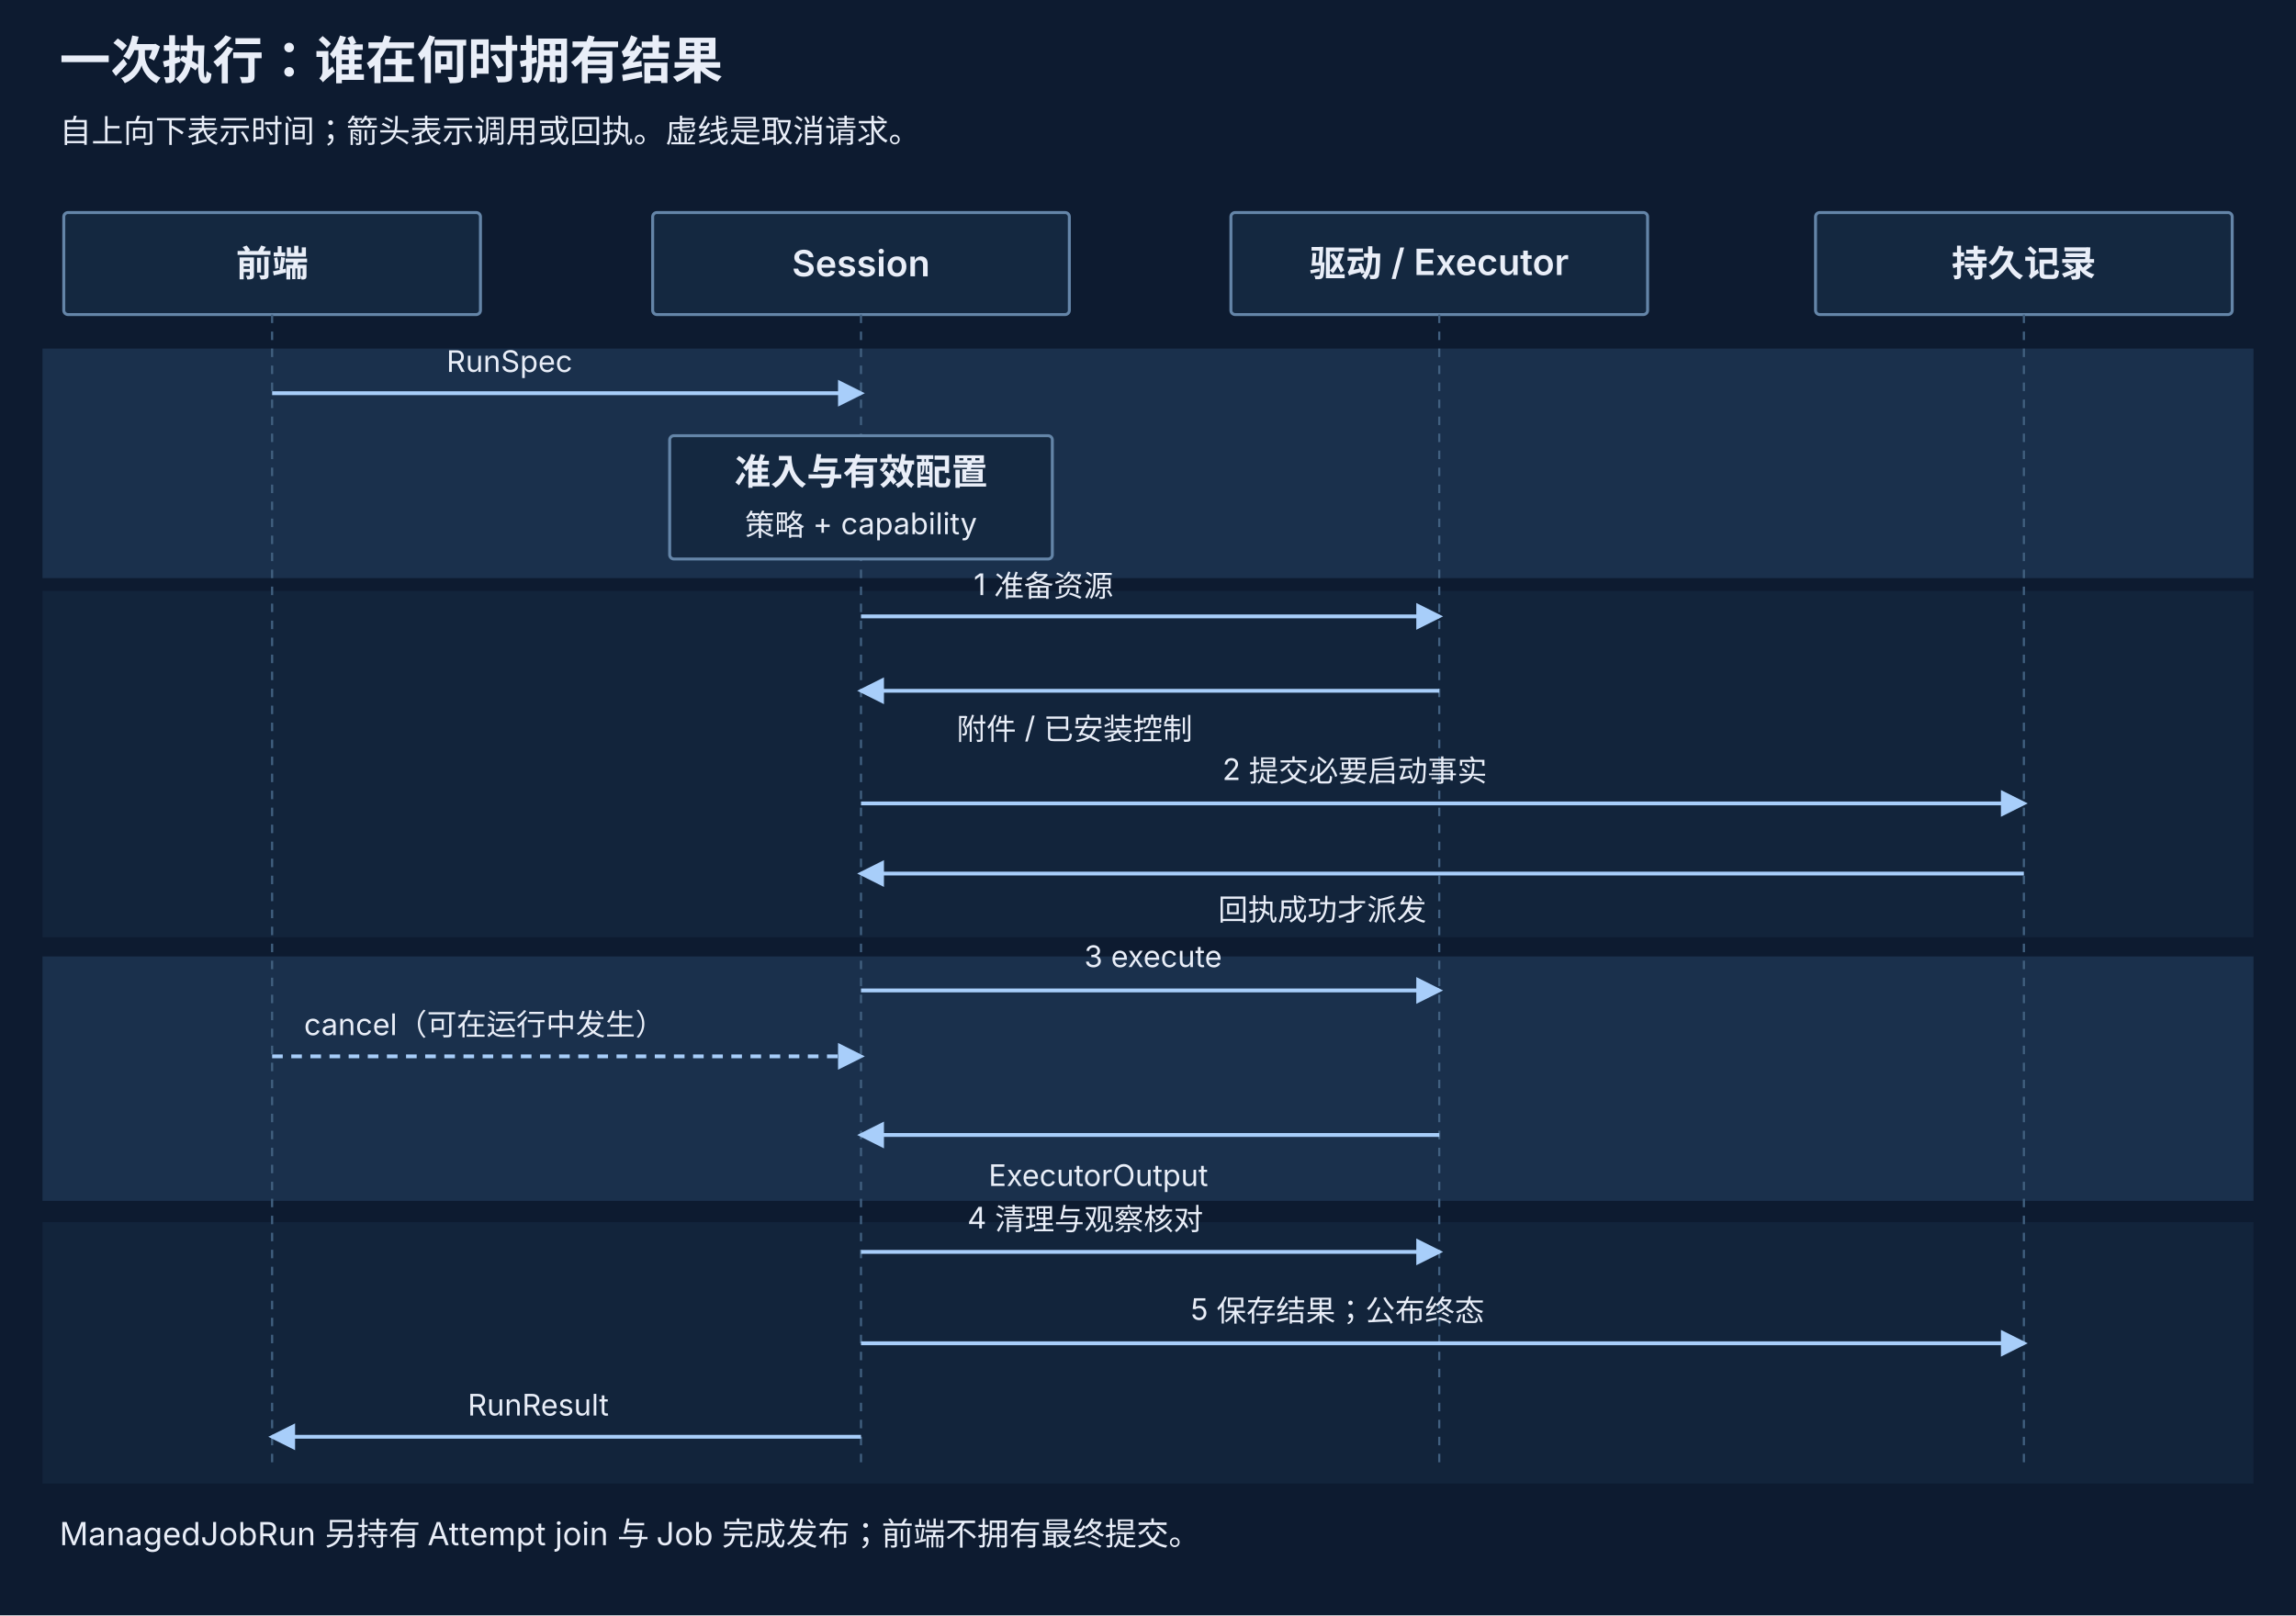
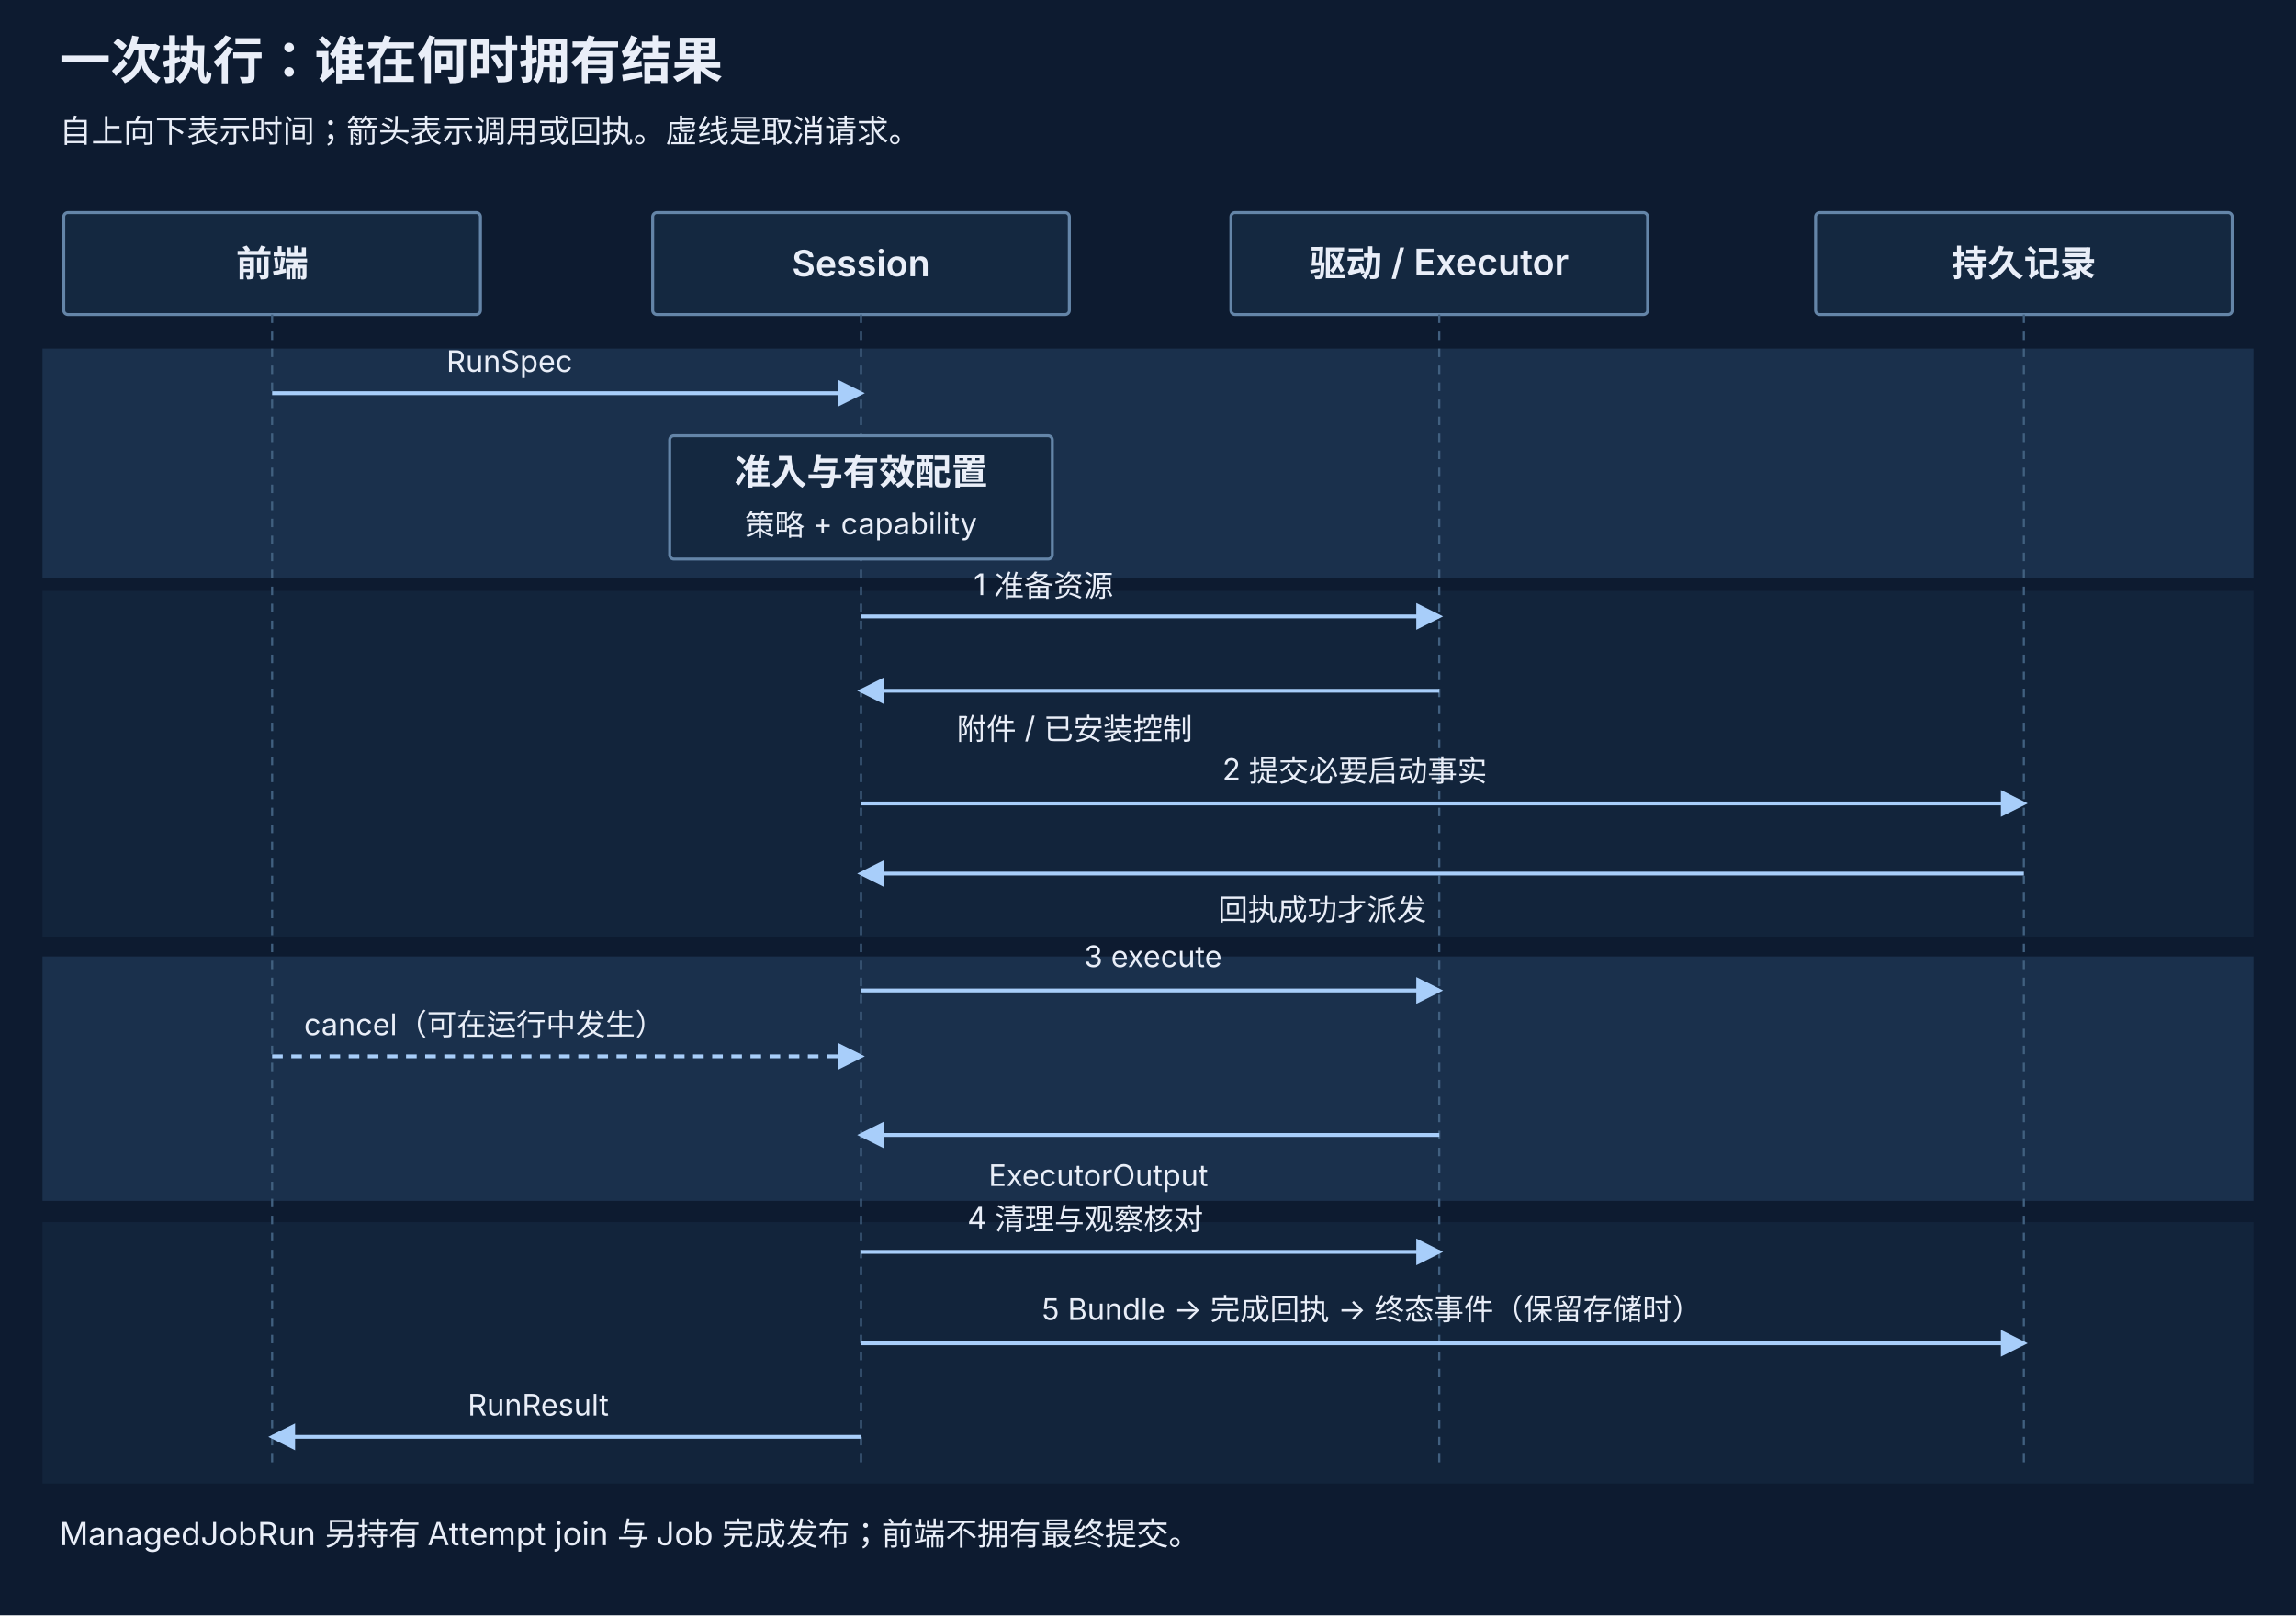
<svg xmlns="http://www.w3.org/2000/svg" width="1080" height="760" viewBox="0 0 1080 760" role="img" aria-labelledby="title desc">
  <defs>
    <marker id="a" markerWidth="7" markerHeight="7" refX="6" refY="3.5" orient="auto">
      <path d="M0 0 L7 3.5 L0 7 Z" fill="#a8cefa" />
    </marker>
    <marker id="change" markerWidth="7" markerHeight="7" refX="6" refY="3.5" orient="auto">
      <path d="M0 0 L7 3.5 L0 7 Z" fill="#e2bd80" />
    </marker>
  </defs>
  <rect width="1080" height="760" fill="#0d1b30" />
  <g font-family="system-ui,-apple-system,BlinkMacSystemFont,Segoe UI,PingFang SC,sans-serif" fill="#e9eef8">
    <text x="28" y="37" font-size="24" font-weight="600">一次执行：谁在何时拥有结果</text>
    <text x="28" y="67" font-size="15">自上向下表示时间；箭头表示调用或回执。虚线是取消请求。</text>
    <rect x="20" y="164" width="1040" height="108" fill="#1a304c" />
    <rect x="20" y="278" width="1040" height="163" fill="#12243b" />
    <rect x="20" y="450" width="1040" height="115" fill="#1a304c" />
    <rect x="20" y="575" width="1040" height="123" fill="#12243b" />
    <rect x="30" y="100" width="196" height="48" rx="2" fill="#142840" stroke="#6485a8" stroke-width="1.4" />
    <text x="128.0" y="130.0" font-size="17" font-weight="600" text-anchor="middle">前端</text>
    <path d="M128 148 V690" stroke="#416080" stroke-dasharray="4 4" />
    <rect x="307" y="100" width="196" height="48" rx="2" fill="#142840" stroke="#6485a8" stroke-width="1.4" />
    <text x="405.0" y="130.0" font-size="17" font-weight="600" text-anchor="middle">Session</text>
    <path d="M405 148 V690" stroke="#416080" stroke-dasharray="4 4" />
    <rect x="579" y="100" width="196" height="48" rx="2" fill="#142840" stroke="#6485a8" stroke-width="1.4" />
    <text x="677.0" y="130.0" font-size="17" font-weight="600" text-anchor="middle">驱动 / Executor</text>
    <path d="M677 148 V690" stroke="#416080" stroke-dasharray="4 4" />
    <rect x="854" y="100" width="196" height="48" rx="2" fill="#142840" stroke="#6485a8" stroke-width="1.4" />
    <text x="952.0" y="130.0" font-size="17" font-weight="600" text-anchor="middle">持久记录</text>
    <path d="M952 148 V690" stroke="#416080" stroke-dasharray="4 4" />
    <polyline points="128,185 405,185" fill="none" stroke="#a8cefa" stroke-width="1.8" stroke-linejoin="round" marker-end="url(#a)" />
    <text x="210" y="175" font-size="14">RunSpec</text>
    <rect x="315" y="205" width="180" height="58" rx="2" fill="#142840" stroke="#6485a8" stroke-width="1.4" />
    <text x="405.0" y="228.0" font-size="17" font-weight="600" text-anchor="middle">准入与有效配置</text>
    <text x="405.0" y="252.0" font-size="14" text-anchor="middle">策略 + capability</text>
    <polyline points="405,290 677,290" fill="none" stroke="#a8cefa" stroke-width="1.8" stroke-linejoin="round" marker-end="url(#a)" />
    <text x="458" y="280" font-size="14">1 准备资源</text>
    <polyline points="677,325 405,325" fill="none" stroke="#a8cefa" stroke-width="1.8" stroke-linejoin="round" marker-end="url(#a)" />
    <text x="450" y="348" font-size="14">附件 / 已安装控制</text>
    <polyline points="405,378 952,378" fill="none" stroke="#a8cefa" stroke-width="1.8" stroke-linejoin="round" marker-end="url(#a)" />
    <text x="575" y="367" font-size="14">2 提交必要启动事实</text>
    <polyline points="952,411 405,411" fill="none" stroke="#a8cefa" stroke-width="1.8" stroke-linejoin="round" marker-end="url(#a)" />
    <text x="573" y="433" font-size="14">回执成功才派发</text>
    <polyline points="405,466 677,466" fill="none" stroke="#a8cefa" stroke-width="1.8" stroke-linejoin="round" marker-end="url(#a)" />
    <text x="510" y="455" font-size="14">3 execute</text>
    <polyline points="128,497 405,497" fill="none" stroke="#a8cefa" stroke-width="1.8" stroke-linejoin="round" marker-end="url(#a)" stroke-dasharray="5 4" />
    <text x="143" y="487" font-size="14">cancel（可在运行中发生）</text>
    <polyline points="677,534 405,534" fill="none" stroke="#a8cefa" stroke-width="1.8" stroke-linejoin="round" marker-end="url(#a)" />
    <text x="465" y="558" font-size="14">ExecutorOutput</text>
    <polyline points="405,589 677,589" fill="none" stroke="#a8cefa" stroke-width="1.8" stroke-linejoin="round" marker-end="url(#a)" />
    <text x="455" y="578" font-size="14">4 清理与观察核对</text>
    <polyline points="405,632 952,632" fill="none" stroke="#a8cefa" stroke-width="1.8" stroke-linejoin="round" marker-end="url(#a)" />
-     <text x="560" y="621" font-size="14">5 保存结果；公布终态</text>
+     <text x="490" y="621" font-size="14">5 Bundle → 完成回执 → 终态事件（保留存储时）</text>
    <polyline points="405,676 128,676" fill="none" stroke="#a8cefa" stroke-width="1.8" stroke-linejoin="round" marker-end="url(#a)" />
    <text x="220" y="666" font-size="14">RunResult</text>
    <text x="28" y="727" font-size="15">ManagedJobRun 另持有 Attempt join 与 Job 完成发布；前端不拥有最终提交。</text>
  </g>
</svg>
